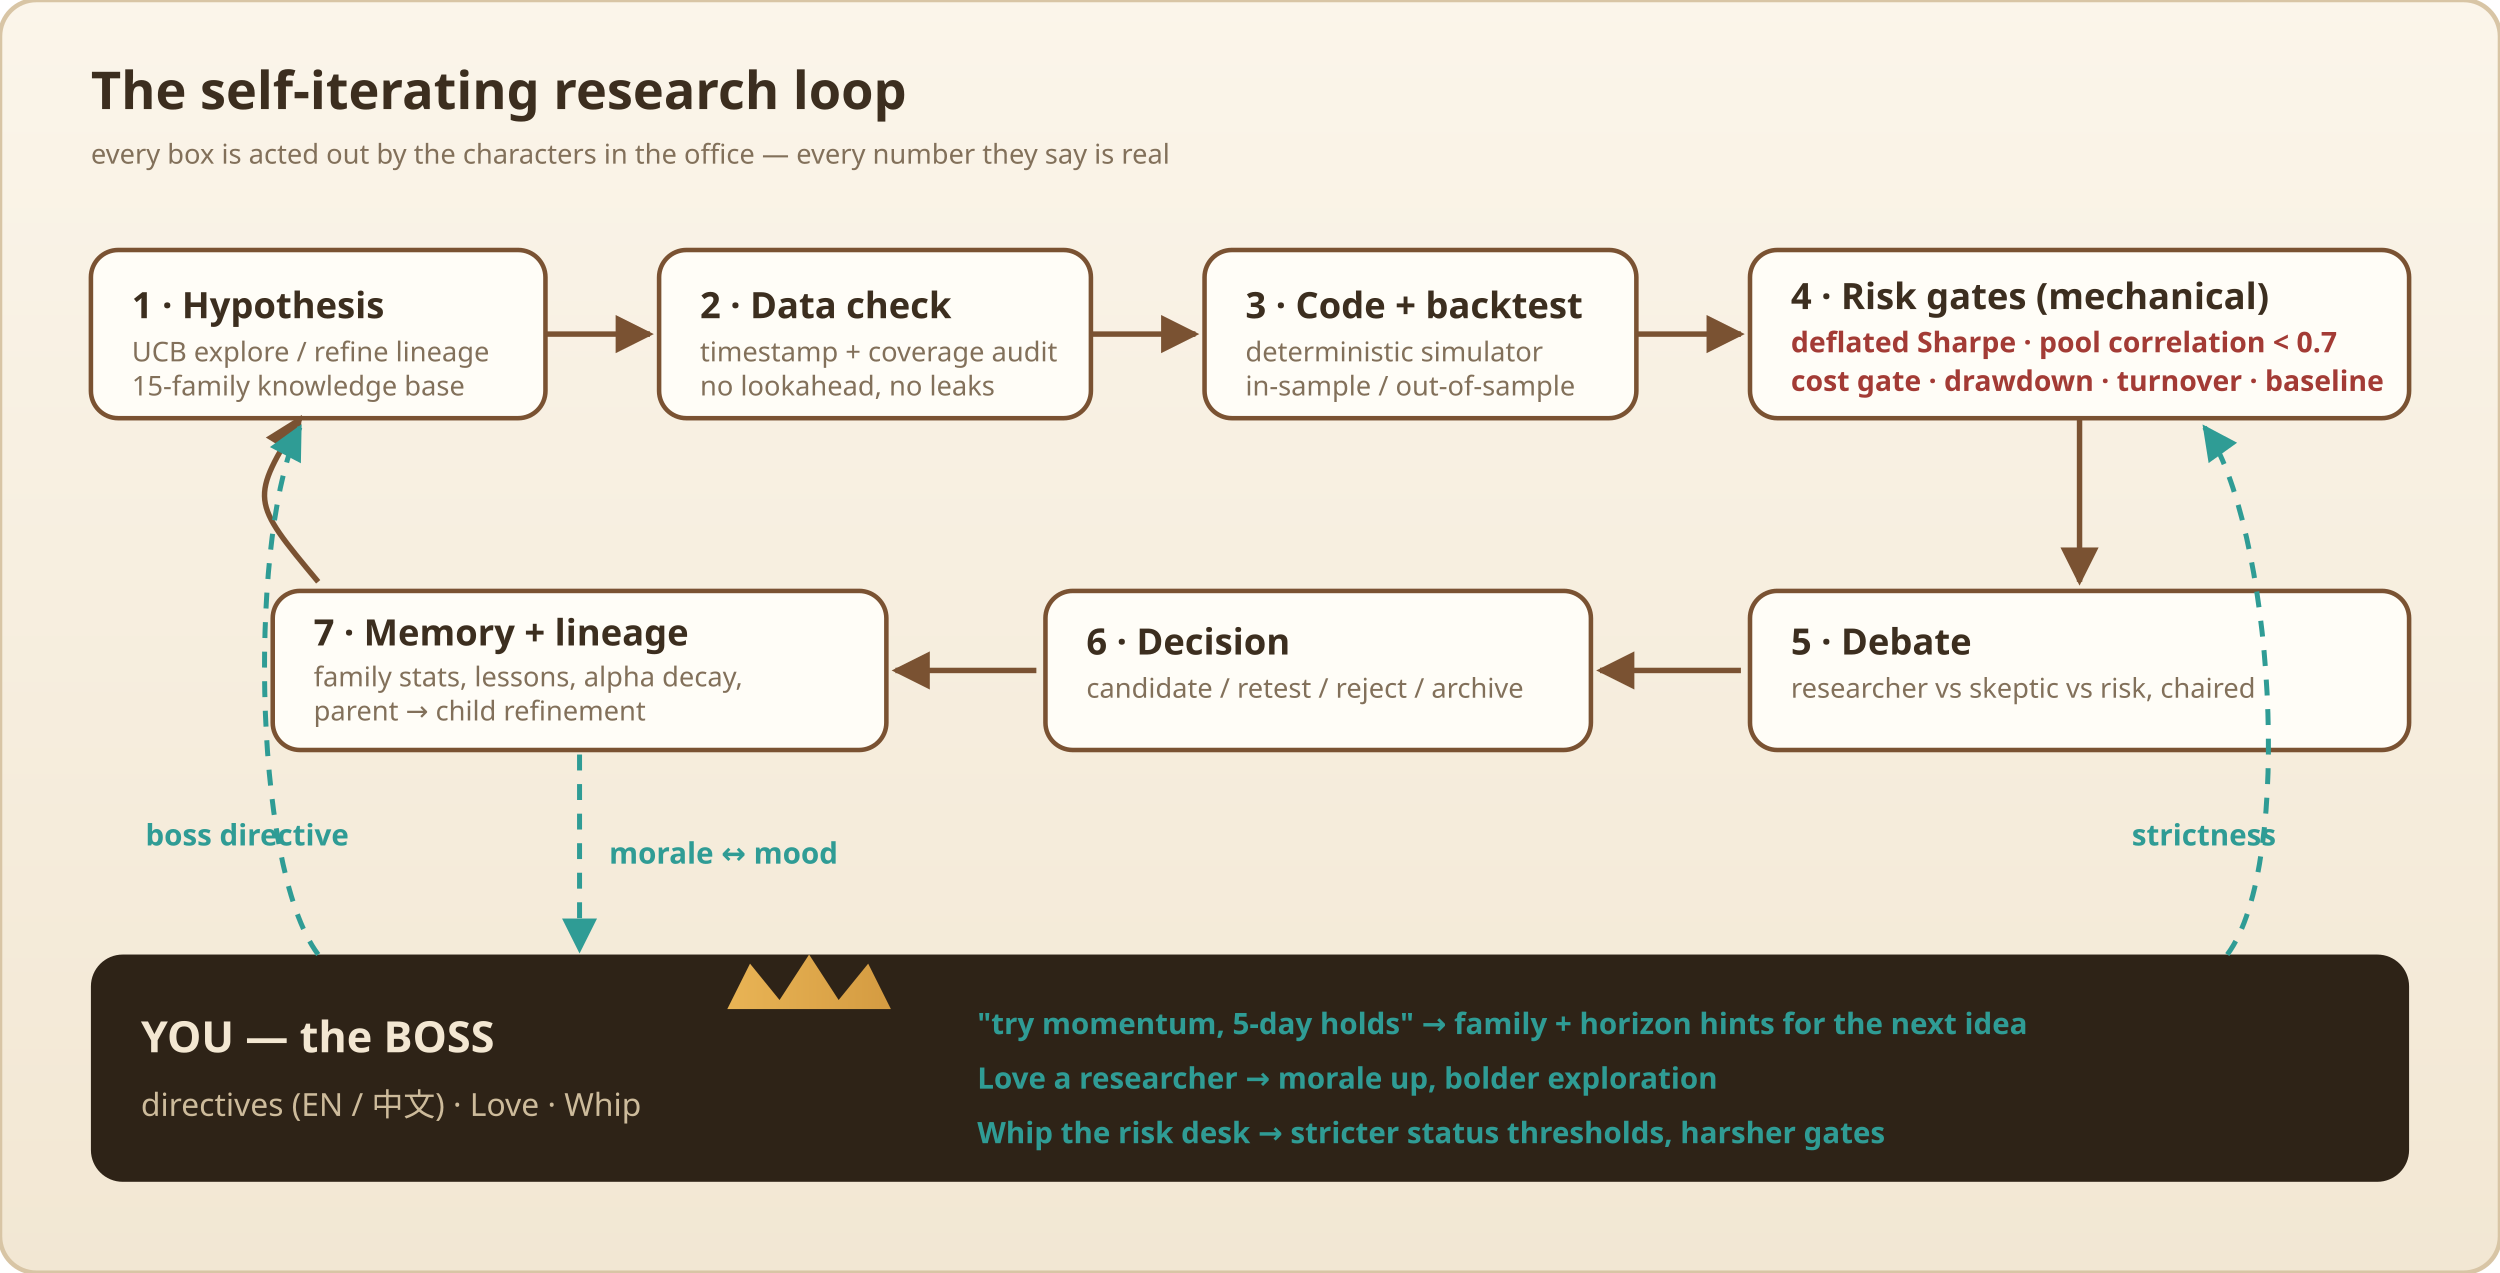
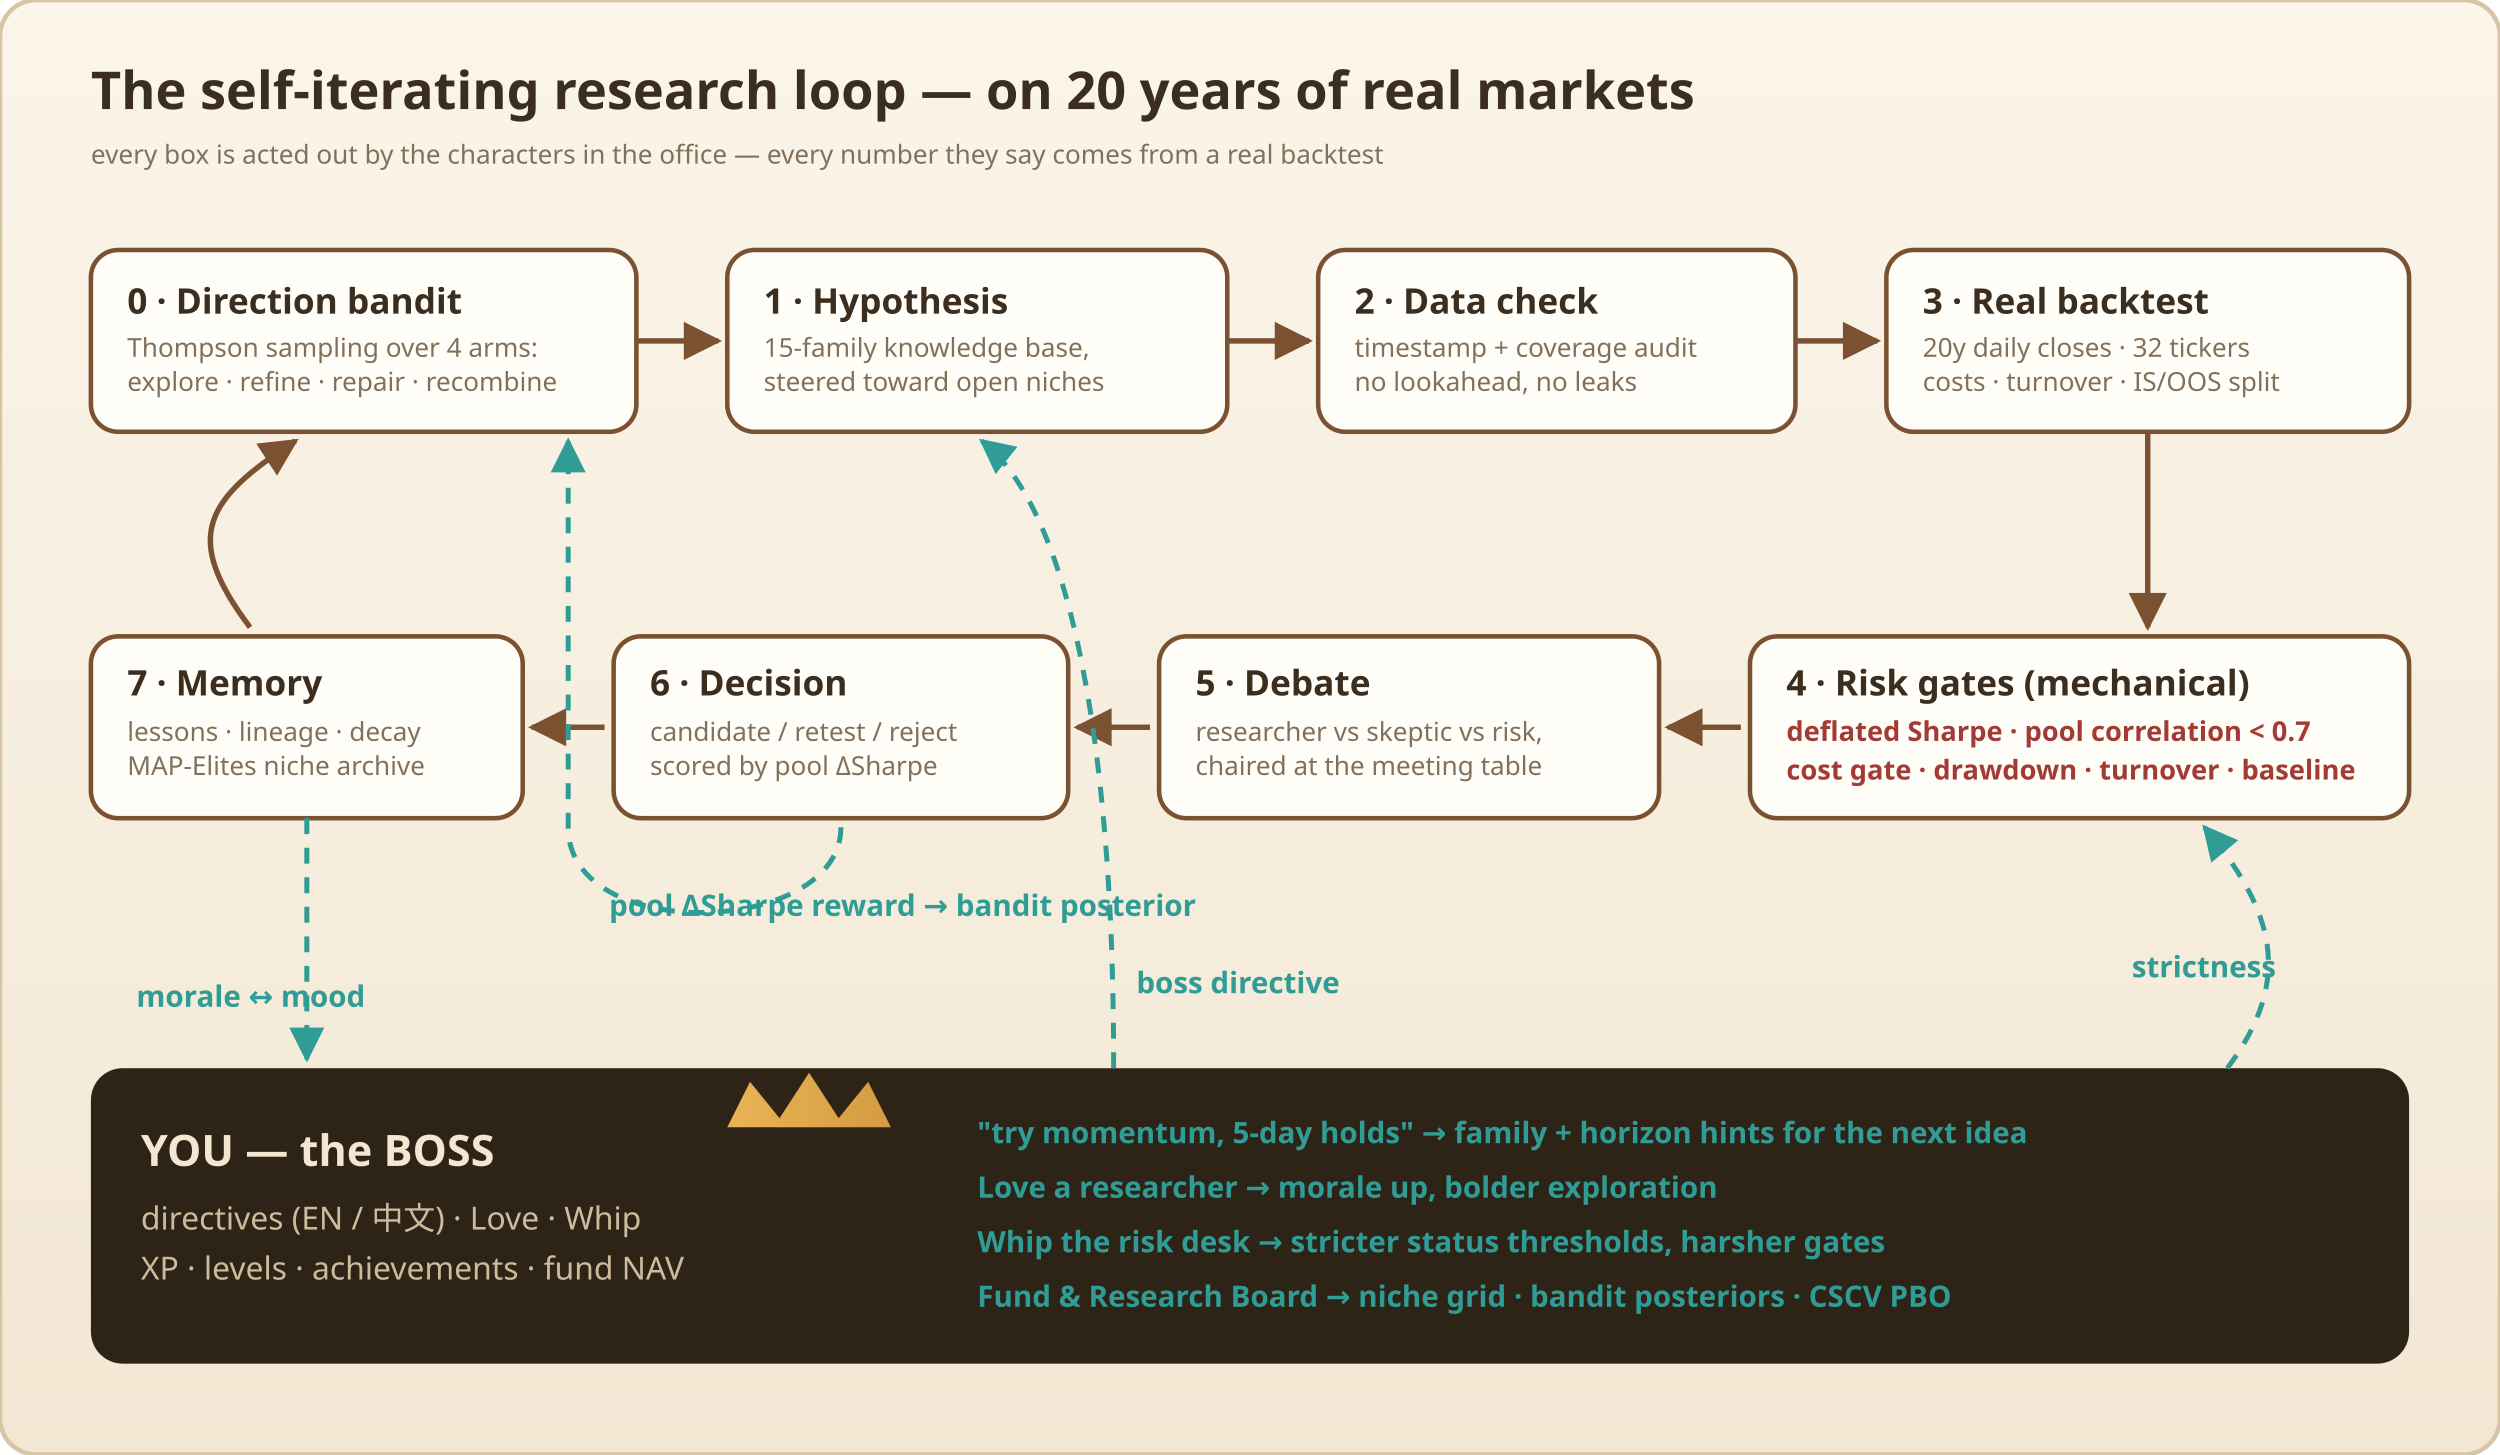
- <svg xmlns="http://www.w3.org/2000/svg" width="1100" height="560" viewBox="0 0 1100 560" role="img" aria-label="Research loop diagram">
+ <svg xmlns="http://www.w3.org/2000/svg" width="1100" height="640" viewBox="0 0 1100 640" role="img" aria-label="Research loop diagram">
  <defs>
    <linearGradient id="lbg" x1="0" y1="0" x2="0" y2="1">
      <stop offset="0" stop-color="#fbf5ea" />
      <stop offset="1" stop-color="#f2e7d3" />
    </linearGradient>
    <linearGradient id="lgold" x1="0" y1="0" x2="1" y2="0">
      <stop offset="0" stop-color="#e9b455" />
      <stop offset="1" stop-color="#d49b41" />
    </linearGradient>
    <marker id="arr" viewBox="0 0 10 10" refX="9" refY="5" markerWidth="7" markerHeight="7" orient="auto-start-reverse">
      <path d="M 0 0 L 10 5 L 0 10 z" fill="#7a5232" />
    </marker>
    <marker id="arrTeal" viewBox="0 0 10 10" refX="9" refY="5" markerWidth="7" markerHeight="7" orient="auto-start-reverse">
      <path d="M 0 0 L 10 5 L 0 10 z" fill="#2f9c95" />
    </marker>
    <style>
      .node { fill: #fffdf7; stroke: #7a5232; stroke-width: 2; }
-       .nodeTitle { font: 700 16px 'Segoe UI', system-ui, sans-serif; fill: #3c2e1f; }
-       .nodeSub { font: 500 12px 'Segoe UI', system-ui, sans-serif; fill: #82705a; }
-       .gate { font: 700 12.5px 'Segoe UI', system-ui, sans-serif; fill: #a33b35; }
+       .nodeTitle { font: 700 15.5px 'Segoe UI', system-ui, sans-serif; fill: #3c2e1f; }
+       .nodeSub { font: 500 11.5px 'Segoe UI', system-ui, sans-serif; fill: #82705a; }
+       .gate { font: 700 12px 'Segoe UI', system-ui, sans-serif; fill: #a33b35; }
      .flow { fill: none; stroke: #7a5232; stroke-width: 2.4; marker-end: url(#arr); }
      .steer { fill: none; stroke: #2f9c95; stroke-width: 2.2; stroke-dasharray: 7 6; marker-end: url(#arrTeal); animation: flowdash 3.2s linear infinite; }
      @keyframes flowdash { to { stroke-dashoffset: -52; } }
      .hdr { font: 800 23px 'Segoe UI', system-ui, sans-serif; fill: #3c2e1f; }
      .lbl { font: 700 13px 'Segoe UI', system-ui, sans-serif; fill: #2f9c95; }
    </style>
  </defs>
-   <rect width="1100" height="560" rx="16" fill="url(#lbg)" stroke="#d8c5a5" stroke-width="2" />
-   <text x="40" y="48" class="hdr">The self-iterating research loop</text>
-   <text x="40" y="72" class="nodeSub">every box is acted out by the characters in the office — every number they say is real</text>
+   <rect width="1100" height="640" rx="16" fill="url(#lbg)" stroke="#d8c5a5" stroke-width="2" />
+   <text x="40" y="48" class="hdr">The self-iterating research loop — on 20 years of real markets</text>
+   <text x="40" y="72" class="nodeSub">every box is acted out by the characters in the office — every number they say comes from a real backtest</text>
  <g>
-     <rect x="40" y="110" width="200" height="74" rx="12" class="node" />
-     <text x="58" y="140" class="nodeTitle">1 · Hypothesis</text>
-     <text x="58" y="159" class="nodeSub">UCB explore / refine lineage</text>
-     <text x="58" y="174" class="nodeSub">15-family knowledge base</text>
-     <rect x="290" y="110" width="190" height="74" rx="12" class="node" />
-     <text x="308" y="140" class="nodeTitle">2 · Data check</text>
-     <text x="308" y="159" class="nodeSub">timestamp + coverage audit</text>
-     <text x="308" y="174" class="nodeSub">no lookahead, no leaks</text>
-     <rect x="530" y="110" width="190" height="74" rx="12" class="node" />
-     <text x="548" y="140" class="nodeTitle">3 · Code + backtest</text>
-     <text x="548" y="159" class="nodeSub">deterministic simulator</text>
-     <text x="548" y="174" class="nodeSub">in-sample / out-of-sample</text>
-     <rect x="770" y="110" width="290" height="74" rx="12" class="node" />
-     <text x="788" y="136" class="nodeTitle">4 · Risk gates (mechanical)</text>
-     <text x="788" y="155" class="gate">deflated Sharpe · pool correlation &lt; 0.7</text>
-     <text x="788" y="172" class="gate">cost gate · drawdown · turnover · baseline</text>
-     <rect x="770" y="260" width="290" height="70" rx="12" class="node" />
-     <text x="788" y="288" class="nodeTitle">5 · Debate</text>
-     <text x="788" y="307" class="nodeSub">researcher vs skeptic vs risk, chaired</text>
-     <rect x="460" y="260" width="240" height="70" rx="12" class="node" />
-     <text x="478" y="288" class="nodeTitle">6 · Decision</text>
-     <text x="478" y="307" class="nodeSub">candidate / retest / reject / archive</text>
-     <rect x="120" y="260" width="270" height="70" rx="12" class="node" />
-     <text x="138" y="284" class="nodeTitle">7 · Memory + lineage</text>
-     <text x="138" y="302" class="nodeSub">family stats, lessons, alpha decay,</text>
-     <text x="138" y="317" class="nodeSub">parent → child refinement</text>
+     <rect x="40" y="110" width="240" height="80" rx="12" class="node" />
+     <text x="56" y="138" class="nodeTitle">0 · Direction bandit</text>
+     <text x="56" y="157" class="nodeSub">Thompson sampling over 4 arms:</text>
+     <text x="56" y="172" class="nodeSub">explore · refine · repair · recombine</text>
+     <rect x="320" y="110" width="220" height="80" rx="12" class="node" />
+     <text x="336" y="138" class="nodeTitle">1 · Hypothesis</text>
+     <text x="336" y="157" class="nodeSub">15-family knowledge base,</text>
+     <text x="336" y="172" class="nodeSub">steered toward open niches</text>
+     <rect x="580" y="110" width="210" height="80" rx="12" class="node" />
+     <text x="596" y="138" class="nodeTitle">2 · Data check</text>
+     <text x="596" y="157" class="nodeSub">timestamp + coverage audit</text>
+     <text x="596" y="172" class="nodeSub">no lookahead, no leaks</text>
+     <rect x="830" y="110" width="230" height="80" rx="12" class="node" />
+     <text x="846" y="138" class="nodeTitle">3 · Real backtest</text>
+     <text x="846" y="157" class="nodeSub">20y daily closes · 32 tickers</text>
+     <text x="846" y="172" class="nodeSub">costs · turnover · IS/OOS split</text>
  </g>
-   <path class="flow" d="M 240 147 L 286 147" />
-   <path class="flow" d="M 480 147 L 526 147" />
-   <path class="flow" d="M 720 147 L 766 147" />
-   <path class="flow" d="M 915 184 L 915 256" />
-   <path class="flow" d="M 766 295 L 704 295" />
-   <path class="flow" d="M 456 295 L 394 295" />
-   <path class="flow" d="M 140 256 C 110 220 110 220 132 184" />
-   <rect x="40" y="420" width="1020" height="100" rx="14" fill="#2e2317" />
-   <path d="M 320 444 L 330 424 L 343 440 L 356 420 L 369 440 L 382 424 L 392 444 Z" fill="url(#lgold)" />
-   <text x="62" y="463" font-family="'Segoe UI', system-ui, sans-serif" font-size="19" font-weight="800" fill="#f3e7d2">YOU — the BOSS</text>
-   <text x="62" y="491" font-family="'Segoe UI', system-ui, sans-serif" font-size="14" fill="#cdbb9b">directives (EN / 中文) · Love · Whip</text>
-   <text x="430" y="455" class="lbl" fill="#e9b455">"try momentum, 5-day holds" → family + horizon hints for the next idea</text>
-   <text x="430" y="479" class="lbl" fill="#e9b455">Love a researcher → morale up, bolder exploration</text>
-   <text x="430" y="503" class="lbl" fill="#e9b455">Whip the risk desk → stricter status thresholds, harsher gates</text>
-   <path class="steer" d="M 140 420 C 110 380 110 230 132 188" />
-   <text x="64" y="372" class="lbl">boss directive</text>
-   <path class="steer" d="M 980 420 C 1010 380 1000 230 970 188" />
-   <text x="938" y="372" class="lbl">strictness</text>
-   <path class="steer" d="M 255 332 C 255 372 255 372 255 418" />
-   <text x="268" y="380" class="lbl">morale ↔ mood</text>
+   <g>
+     <rect x="770" y="280" width="290" height="80" rx="12" class="node" />
+     <text x="786" y="306" class="nodeTitle">4 · Risk gates (mechanical)</text>
+     <text x="786" y="326" class="gate">deflated Sharpe · pool correlation &lt; 0.7</text>
+     <text x="786" y="343" class="gate">cost gate · drawdown · turnover · baseline</text>
+     <rect x="510" y="280" width="220" height="80" rx="12" class="node" />
+     <text x="526" y="306" class="nodeTitle">5 · Debate</text>
+     <text x="526" y="326" class="nodeSub">researcher vs skeptic vs risk,</text>
+     <text x="526" y="341" class="nodeSub">chaired at the meeting table</text>
+     <rect x="270" y="280" width="200" height="80" rx="12" class="node" />
+     <text x="286" y="306" class="nodeTitle">6 · Decision</text>
+     <text x="286" y="326" class="nodeSub">candidate / retest / reject</text>
+     <text x="286" y="341" class="nodeSub">scored by pool ΔSharpe</text>
+     <rect x="40" y="280" width="190" height="80" rx="12" class="node" />
+     <text x="56" y="306" class="nodeTitle">7 · Memory</text>
+     <text x="56" y="326" class="nodeSub">lessons · lineage · decay</text>
+     <text x="56" y="341" class="nodeSub">MAP-Elites niche archive</text>
+   </g>
+   <path class="flow" d="M 280 150 L 316 150" />
+   <path class="flow" d="M 540 150 L 576 150" />
+   <path class="flow" d="M 790 150 L 826 150" />
+   <path class="flow" d="M 945 190 L 945 276" />
+   <path class="flow" d="M 766 320 L 734 320" />
+   <path class="flow" d="M 506 320 L 474 320" />
+   <path class="flow" d="M 266 320 L 234 320" />
+   <path class="flow" d="M 110 276 C 80 236 90 220 130 194" />
+   <path class="steer" d="M 370 364 C 370 412 250 416 250 364 L 250 194" />
+   <text x="268" y="403" class="lbl">pool ΔSharpe reward → bandit posterior</text>
+   <rect x="40" y="470" width="1020" height="130" rx="14" fill="#2e2317" />
+   <path d="M 320 496 L 330 476 L 343 492 L 356 472 L 369 492 L 382 476 L 392 496 Z" fill="url(#lgold)" />
+   <text x="62" y="513" font-family="'Segoe UI', system-ui, sans-serif" font-size="19" font-weight="800" fill="#f3e7d2">YOU — the BOSS</text>
+   <text x="62" y="541" font-family="'Segoe UI', system-ui, sans-serif" font-size="14" fill="#cdbb9b">directives (EN / 中文) · Love · Whip</text>
+   <text x="62" y="563" font-family="'Segoe UI', system-ui, sans-serif" font-size="14" fill="#cdbb9b">XP · levels · achievements · fund NAV</text>
+   <text x="430" y="503" class="lbl" fill="#e9b455">"try momentum, 5-day holds" → family + horizon hints for the next idea</text>
+   <text x="430" y="527" class="lbl" fill="#e9b455">Love a researcher → morale up, bolder exploration</text>
+   <text x="430" y="551" class="lbl" fill="#e9b455">Whip the risk desk → stricter status thresholds, harsher gates</text>
+   <text x="430" y="575" class="lbl" fill="#e9b455">Fund &amp; Research Board → niche grid · bandit posteriors · CSCV PBO</text>
+   <path class="steer" d="M 490 470 C 490 430 490 240 432 194" />
+   <text x="500" y="437" class="lbl">boss directive</text>
+   <path class="steer" d="M 980 470 C 1010 430 1000 400 970 364" />
+   <text x="938" y="430" class="lbl">strictness</text>
+   <path class="steer" d="M 135 360 C 135 400 135 430 135 466" />
+   <text x="60" y="443" class="lbl">morale ↔ mood</text>
</svg>
